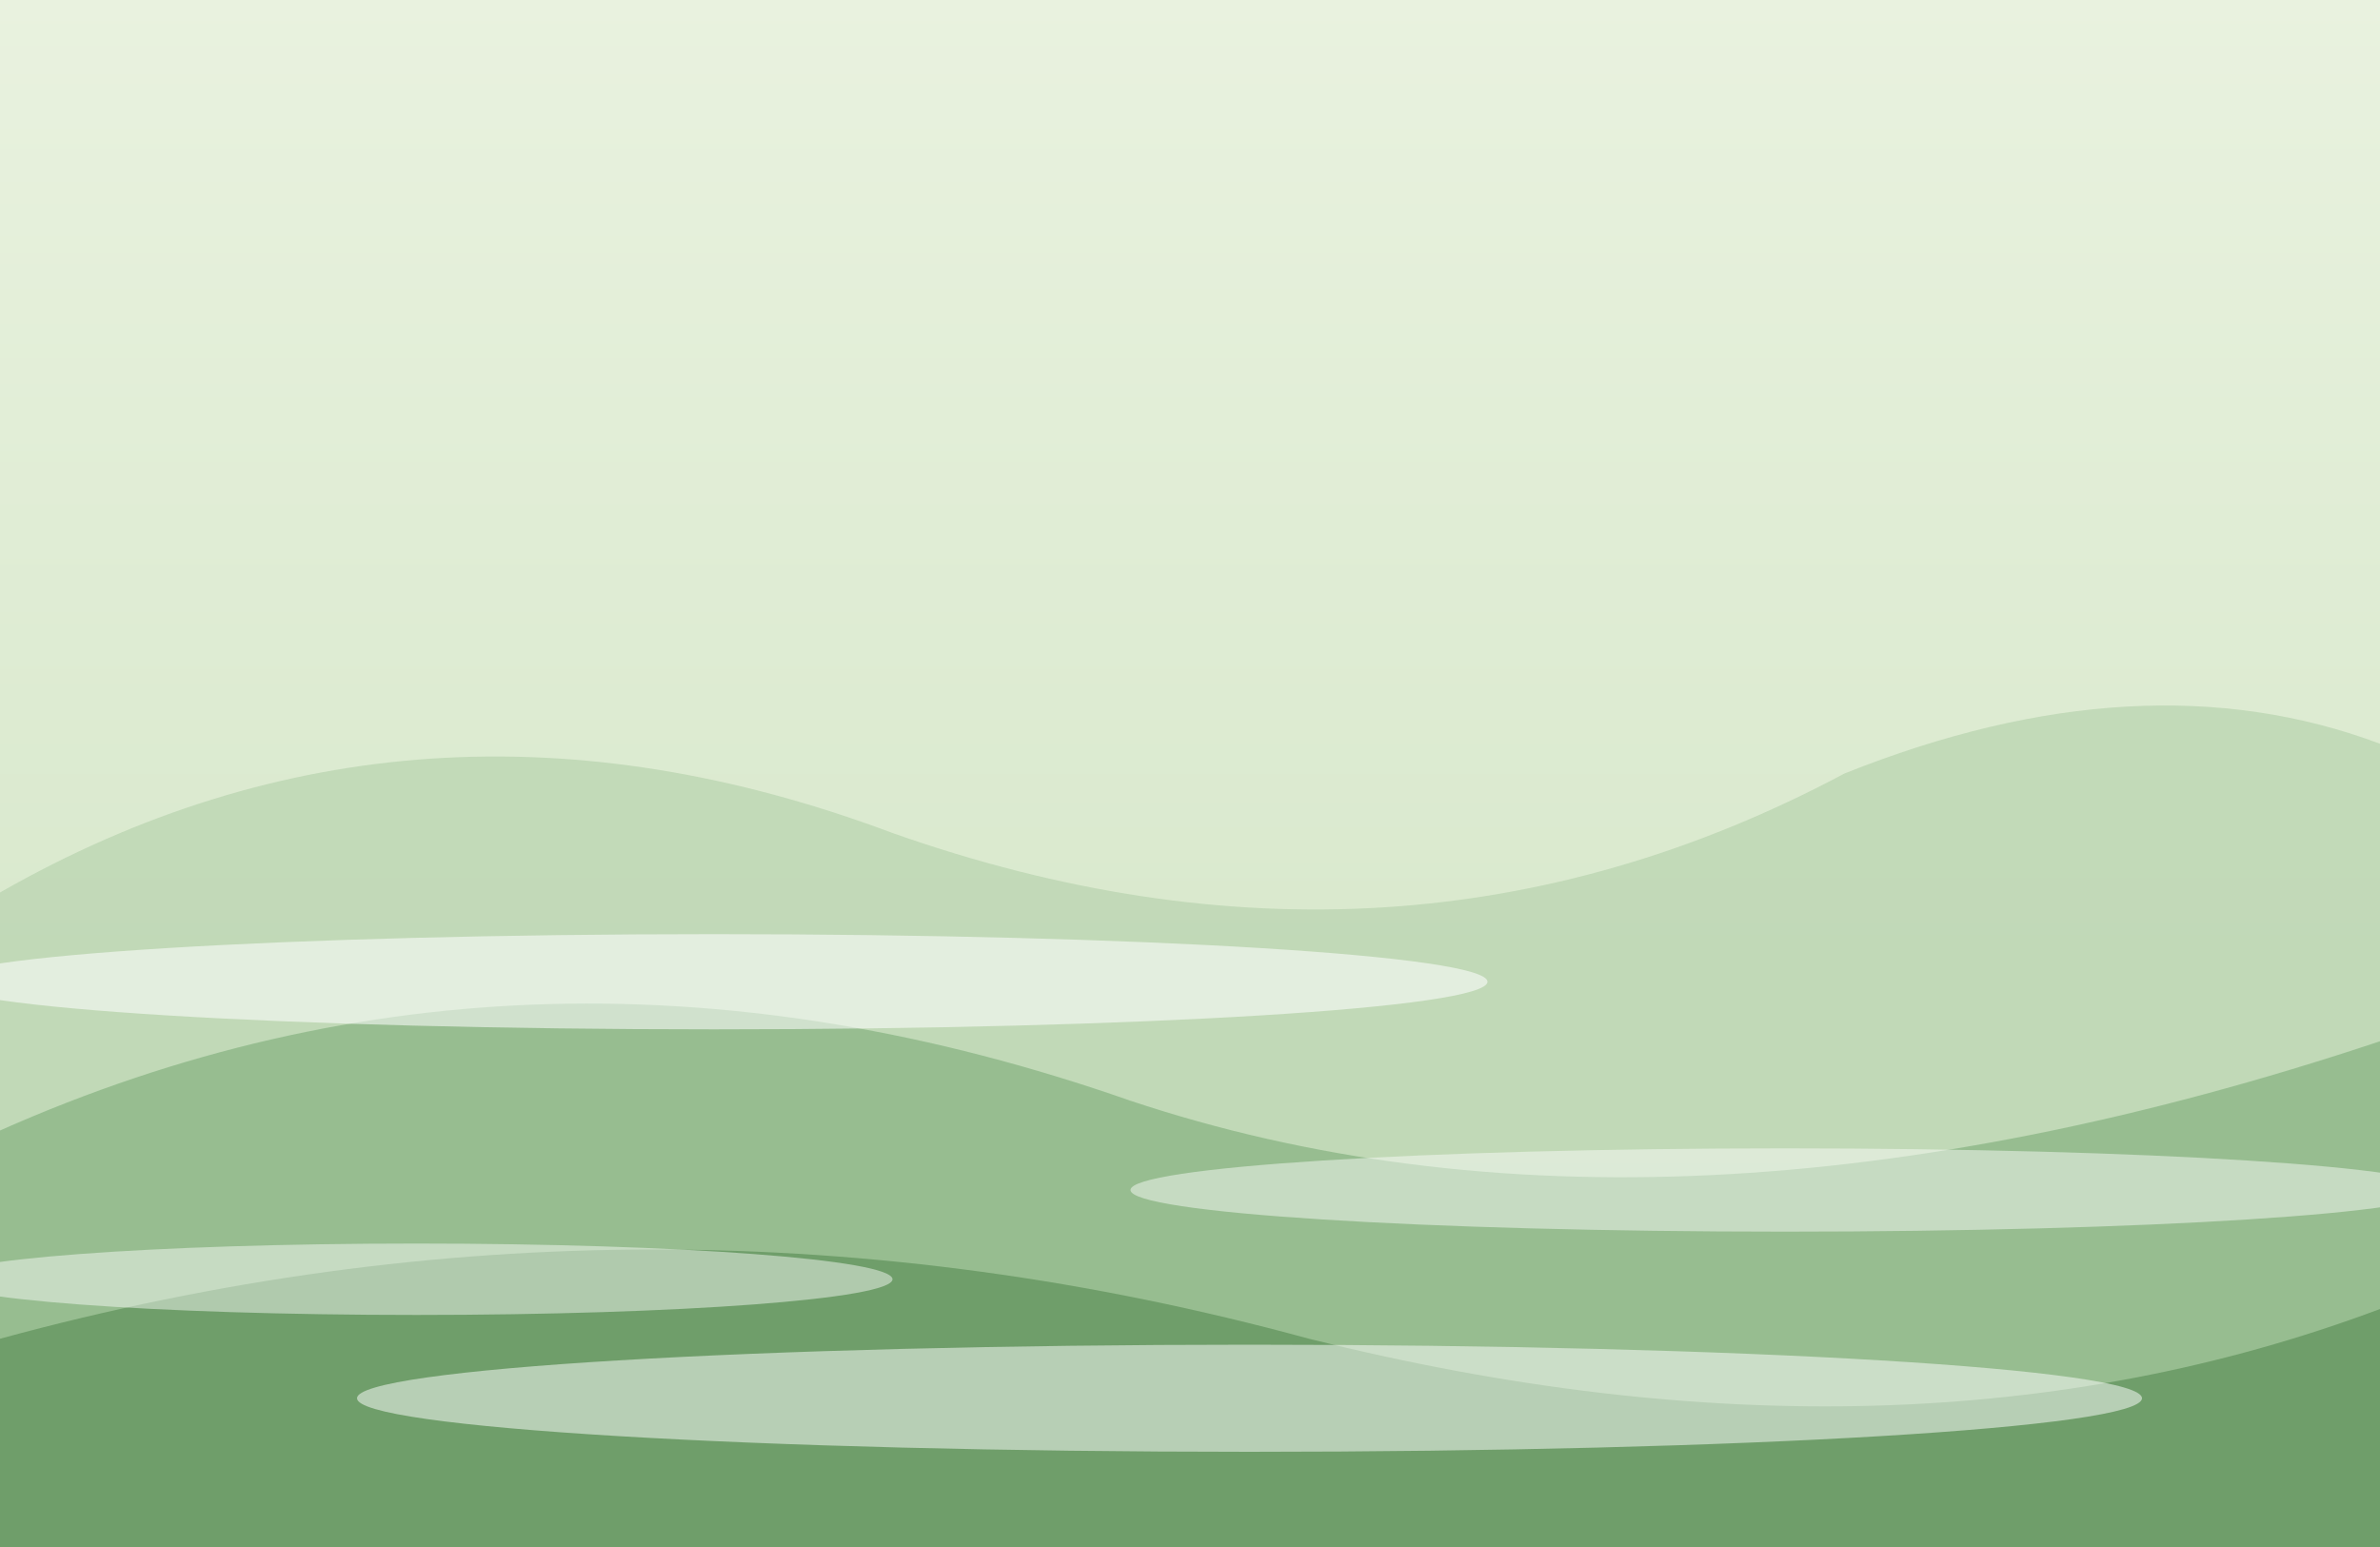
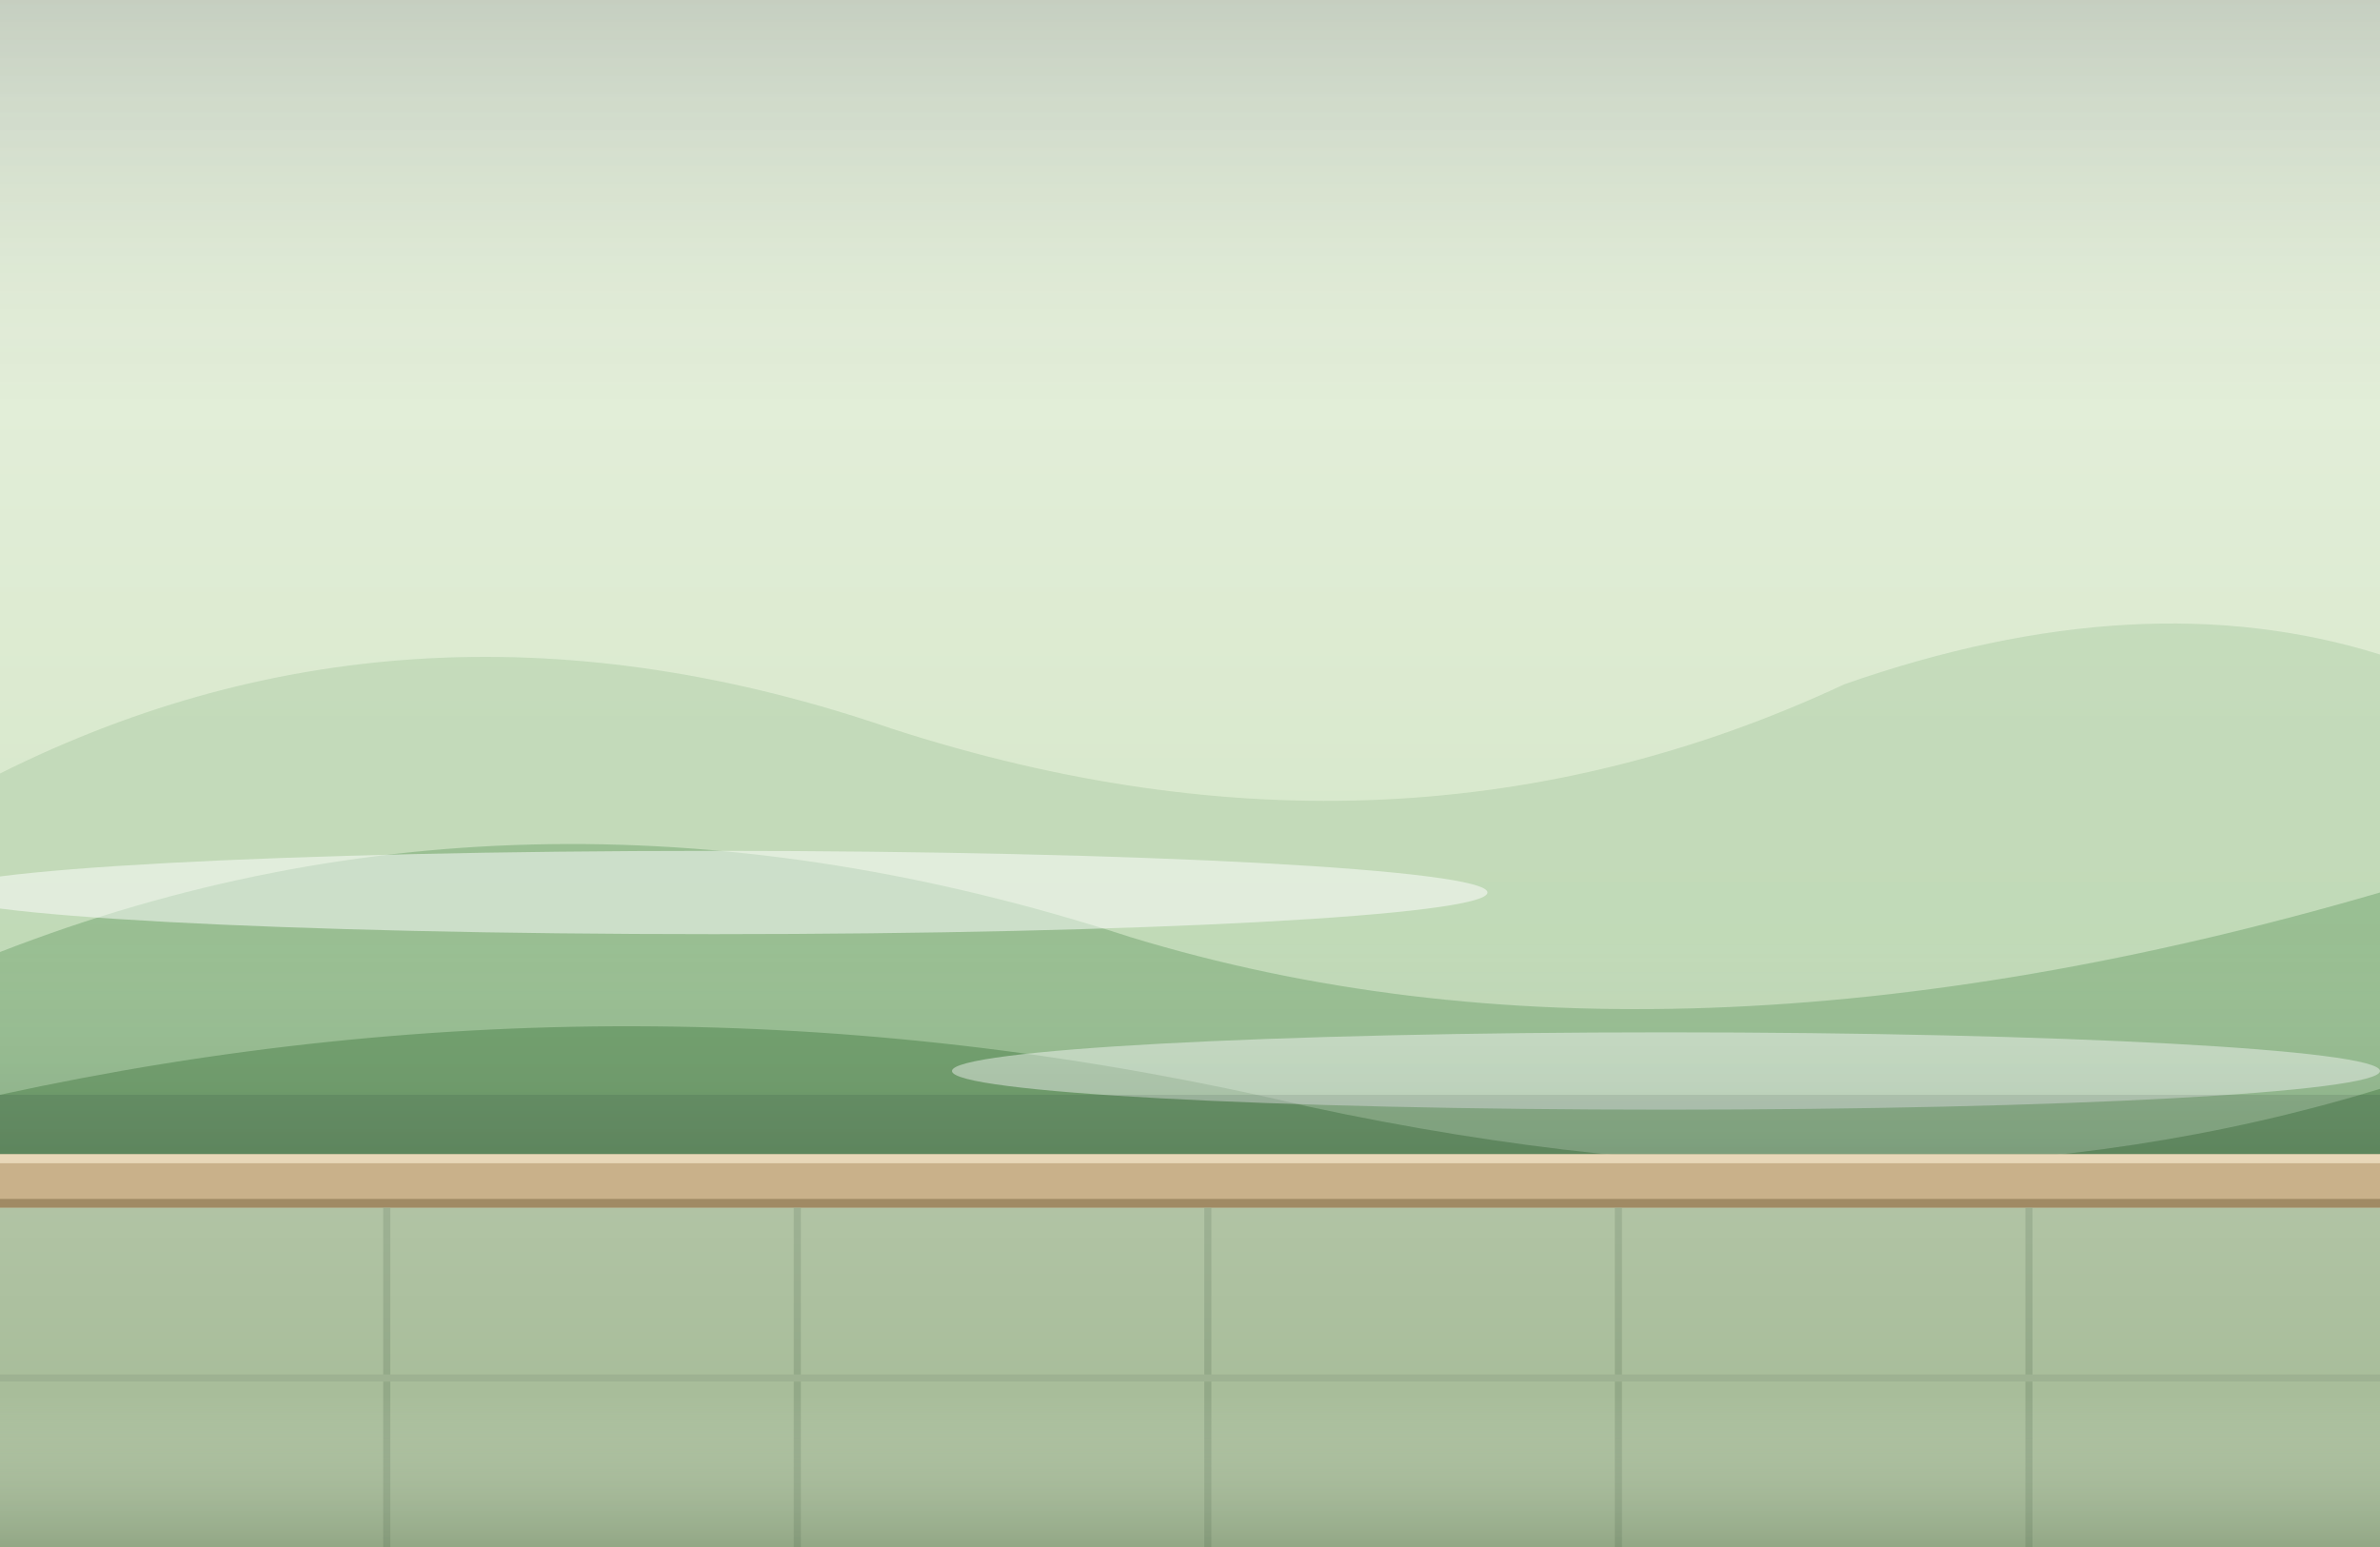
<svg xmlns="http://www.w3.org/2000/svg" viewBox="0 0 800 520" preserveAspectRatio="xMidYMid slice">
  <style>
+     .st { animation: twinkle 2.6s ease-in-out infinite; }
+     @keyframes twinkle { 0%, 100% { opacity: 0.25; } 50% { opacity: 1; } }
+     .rain { animation: fall 1.6s linear infinite; }
+     @keyframes fall { 0% { transform: translateY(-140px); } 100% { transform: translateY(0); } }
+     .pt { animation: petal 8s linear infinite; }
+     .pt.p2 { animation-duration: 10s; animation-delay: 2.6s; }
+     .pt.p3 { animation-duration: 9s; animation-delay: 5s; }
+     @keyframes petal { 0% { transform: translate(0, -20px) rotate(0deg); opacity: 0; } 12% { opacity: 1; } 88% { opacity: 1; } 100% { transform: translate(-60px, 420px) rotate(300deg); opacity: 0; } }
    .mist1 { animation: mbreath 9s ease-in-out infinite alternate; }
    .mist2 { animation: mbreath 12s ease-in-out infinite alternate; animation-delay: 2s; }
-     @keyframes mbreath { 0% { opacity: 0.35; } 100% { opacity: 0.75; } }
+     @keyframes mbreath { 0% { opacity: 0.5; } 100% { opacity: 0.85; } }
  </style>
  <defs>
-     <linearGradient id="fsky" x1="0" y1="0" x2="0" y2="1">
+     <linearGradient id="wp" x1="0" y1="0" x2="0" y2="1">
      <stop offset="0" stop-color="#e9f2df" />
      <stop offset="1" stop-color="#cfe3c2" />
    </linearGradient>
+     <linearGradient id="wallGlow" x1="0" y1="0" x2="0" y2="1">
+       <stop offset="0" stop-color="#0a1420" stop-opacity="0.16" />
+       <stop offset="0.35" stop-color="#ffffff" stop-opacity="0.07" />
+       <stop offset="0.8" stop-color="#ffffff" stop-opacity="0.02" />
+       <stop offset="1" stop-color="#0a1420" stop-opacity="0.12" />
+     </linearGradient>
+     <linearGradient id="floorShade" x1="0" y1="0" x2="0" y2="1">
+       <stop offset="0" stop-color="#ffffff" stop-opacity="0.1" />
+       <stop offset="0.55" stop-color="#ffffff" stop-opacity="0" />
+       <stop offset="1" stop-color="#5f7354" stop-opacity="0.3" />
+     </linearGradient>
  </defs>
-   <rect width="800" height="520" fill="url(#fsky)" />
-   <path d="M0 300 Q140 220 300 280 Q470 340 620 260 Q720 220 800 250 L800 520 L0 520 Z" fill="#b9d4b0" opacity="0.75" />
-   <path d="M0 380 Q180 300 380 370 Q560 430 800 350 L800 520 L0 520 Z" fill="#8fb98a" opacity="0.85" />
-   <path d="M0 450 Q220 390 440 450 Q640 500 800 440 L800 520 L0 520 Z" fill="#6f9e6a" />
+   <rect width="800" height="395" fill="url(#wp)" />
+   <path d="M0 260 Q140 190 300 245 Q470 300 620 230 Q720 195 800 220 L800 388 L0 388 Z" fill="#b9d4b0" opacity="0.75" />
+   <path d="M0 320 Q180 250 380 315 Q560 370 800 300 L800 388 L0 388 Z" fill="#8fb98a" opacity="0.85" />
+   <path d="M0 368 Q220 320 440 372 Q640 415 800 366 L800 388 L0 388 Z" fill="#6f9e6a" />
  <g class="mist1" fill="#ffffff">
-     <ellipse cx="240" cy="330" rx="260" ry="16" opacity="0.55" />
-     <ellipse cx="600" cy="400" rx="220" ry="14" opacity="0.45" />
+     <ellipse cx="240" cy="300" rx="260" ry="14" opacity="0.5" />
  </g>
  <g class="mist2" fill="#ffffff">
-     <ellipse cx="420" cy="470" rx="300" ry="18" opacity="0.5" />
-     <ellipse cx="140" cy="430" rx="160" ry="12" opacity="0.45" />
+     <ellipse cx="560" cy="360" rx="240" ry="13" opacity="0.45" />
  </g>
+   <rect width="800" height="395" fill="url(#wallGlow)" />
+   <rect y="368" width="800" height="20" fill="#0a1420" opacity="0.10" />
+   <rect y="388" width="800" height="18" fill="#c9b18a" />
+   <rect y="388" width="800" height="3" fill="#e8d7b8" />
+   <rect y="403" width="800" height="3" fill="#a08a64" />
+   <rect y="406" width="800" height="114" fill="#a8bd9a" />
+   <g>
+     <line x1="130" y1="406" x2="130" y2="520" stroke="#93a988" stroke-width="2.4" />
+     <line x1="268" y1="406" x2="268" y2="520" stroke="#93a988" stroke-width="2.4" />
+     <line x1="406" y1="406" x2="406" y2="520" stroke="#93a988" stroke-width="2.4" />
+     <line x1="544" y1="406" x2="544" y2="520" stroke="#93a988" stroke-width="2.4" />
+     <line x1="682" y1="406" x2="682" y2="520" stroke="#93a988" stroke-width="2.4" />
+   </g>
+   <rect y="462" width="800" height="2.4" fill="#9db191" />
+   <rect y="406" width="800" height="114" fill="url(#floorShade)" />
</svg>
